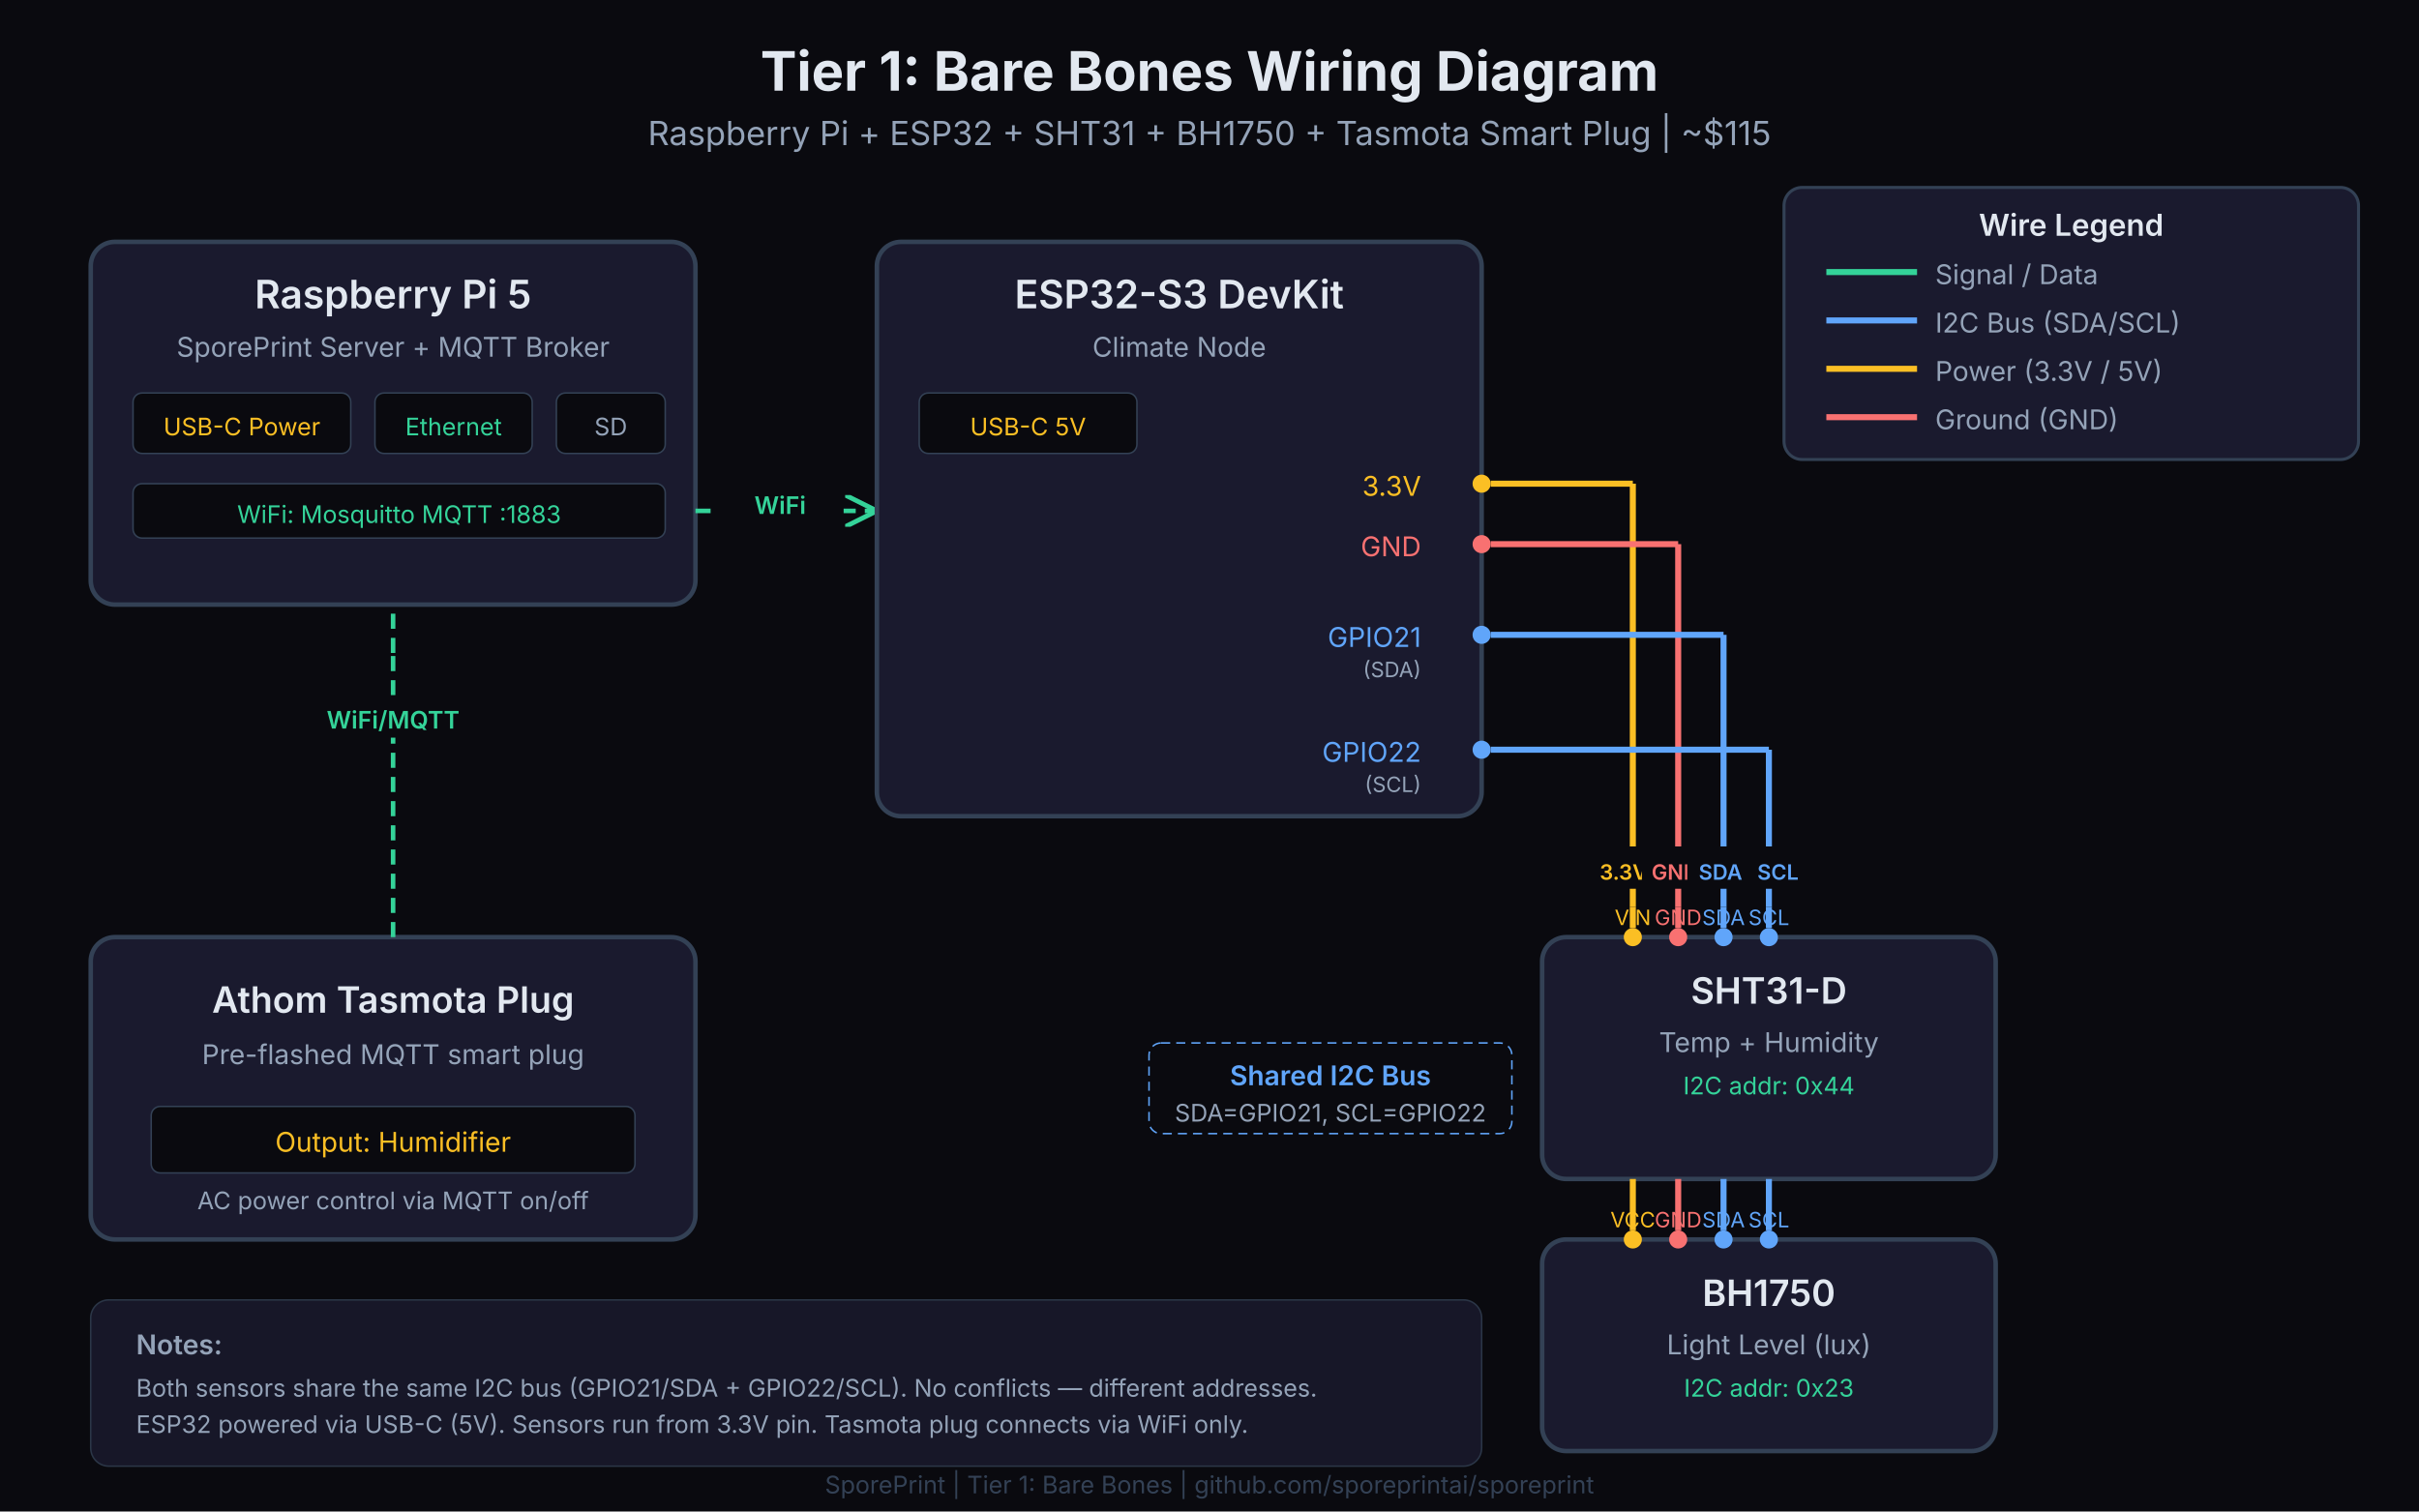
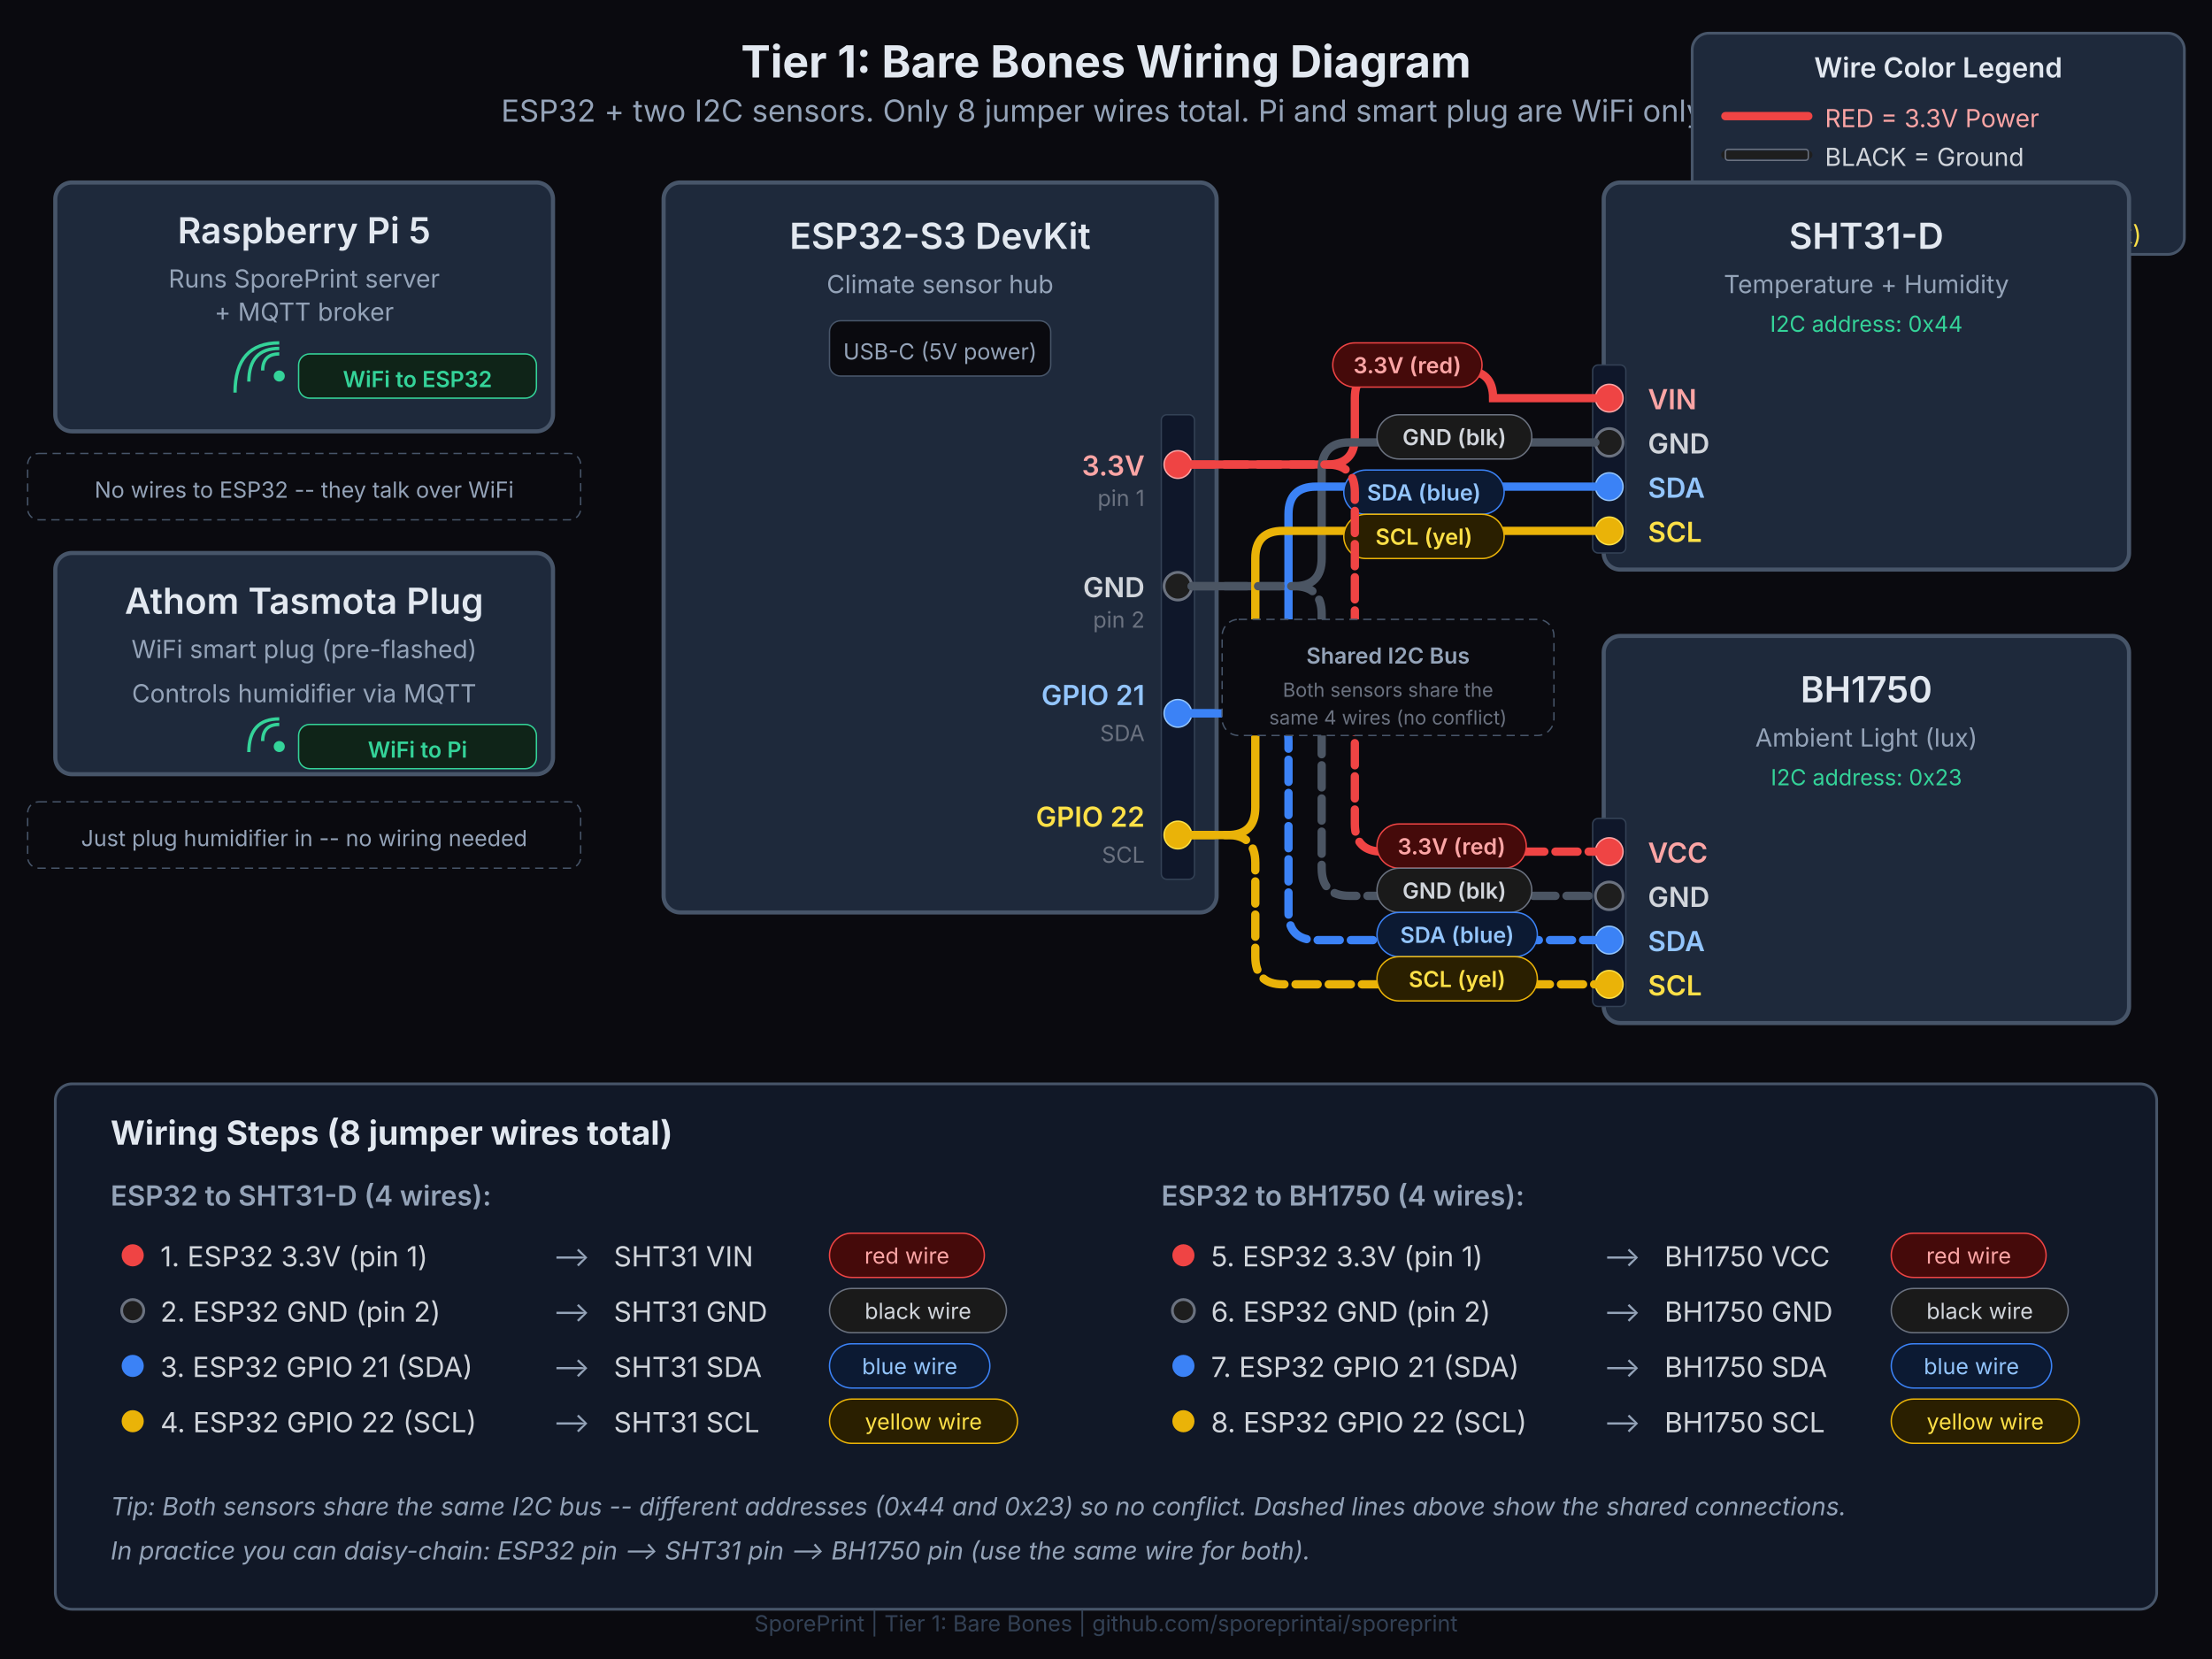
- <svg xmlns="http://www.w3.org/2000/svg" viewBox="0 0 800 500" width="800" height="500">
-   <defs>
-     <marker id="arrowR" viewBox="0 0 10 10" refX="10" refY="5" markerWidth="7" markerHeight="7" orient="auto">
-       <path d="M0,0 L10,5 L0,10" fill="none" stroke="#34d399" stroke-width="1.5" />
-     </marker>
-     <marker id="arrowRBlue" viewBox="0 0 10 10" refX="10" refY="5" markerWidth="7" markerHeight="7" orient="auto">
-       <path d="M0,0 L10,5 L0,10" fill="none" stroke="#60a5fa" stroke-width="1.5" />
-     </marker>
-   </defs>
-   <rect width="800" height="500" fill="#0a0a0f" />
-   <text x="400" y="30" text-anchor="middle" fill="#e2e8f0" font-family="system-ui, -apple-system, sans-serif" font-size="18" font-weight="700">Tier 1: Bare Bones Wiring Diagram</text>
-   <text x="400" y="48" text-anchor="middle" fill="#94a3b8" font-family="system-ui, -apple-system, sans-serif" font-size="11">Raspberry Pi + ESP32 + SHT31 + BH1750 + Tasmota Smart Plug  |  ~$115</text>
-   <rect x="590" y="62" width="190" height="90" rx="6" fill="#1a1a2e" stroke="#334155" stroke-width="1" />
-   <text x="685" y="78" text-anchor="middle" fill="#e2e8f0" font-family="system-ui, -apple-system, sans-serif" font-size="10" font-weight="600">Wire Legend</text>
-   <line x1="604" y1="90" x2="634" y2="90" stroke="#34d399" stroke-width="2" />
-   <text x="640" y="94" fill="#94a3b8" font-family="system-ui, -apple-system, sans-serif" font-size="9">Signal / Data</text>
-   <line x1="604" y1="106" x2="634" y2="106" stroke="#60a5fa" stroke-width="2" />
-   <text x="640" y="110" fill="#94a3b8" font-family="system-ui, -apple-system, sans-serif" font-size="9">I2C Bus (SDA/SCL)</text>
-   <line x1="604" y1="122" x2="634" y2="122" stroke="#fbbf24" stroke-width="2" />
-   <text x="640" y="126" fill="#94a3b8" font-family="system-ui, -apple-system, sans-serif" font-size="9">Power (3.3V / 5V)</text>
-   <line x1="604" y1="138" x2="634" y2="138" stroke="#f87171" stroke-width="2" />
-   <text x="640" y="142" fill="#94a3b8" font-family="system-ui, -apple-system, sans-serif" font-size="9">Ground (GND)</text>
-   <rect x="30" y="80" width="200" height="120" rx="8" fill="#1a1a2e" stroke="#334155" stroke-width="1.5" />
-   <text x="130" y="102" text-anchor="middle" fill="#e2e8f0" font-family="system-ui, -apple-system, sans-serif" font-size="13" font-weight="600">Raspberry Pi 5</text>
-   <text x="130" y="118" text-anchor="middle" fill="#94a3b8" font-family="system-ui, -apple-system, sans-serif" font-size="9">SporePrint Server + MQTT Broker</text>
-   <rect x="44" y="130" width="72" height="20" rx="3" fill="#0a0a0f" stroke="#334155" stroke-width="0.5" />
-   <text x="80" y="144" text-anchor="middle" fill="#fbbf24" font-family="system-ui, -apple-system, sans-serif" font-size="8">USB-C Power</text>
-   <rect x="124" y="130" width="52" height="20" rx="3" fill="#0a0a0f" stroke="#334155" stroke-width="0.5" />
-   <text x="150" y="144" text-anchor="middle" fill="#34d399" font-family="system-ui, -apple-system, sans-serif" font-size="8">Ethernet</text>
-   <rect x="184" y="130" width="36" height="20" rx="3" fill="#0a0a0f" stroke="#334155" stroke-width="0.5" />
-   <text x="202" y="144" text-anchor="middle" fill="#94a3b8" font-family="system-ui, -apple-system, sans-serif" font-size="8">SD</text>
-   <rect x="44" y="160" width="176" height="18" rx="3" fill="#0a0a0f" stroke="#334155" stroke-width="0.5" />
-   <text x="132" y="173" text-anchor="middle" fill="#34d399" font-family="system-ui, -apple-system, sans-serif" font-size="8">WiFi: Mosquitto MQTT :1883</text>
-   <line x1="230" y1="169" x2="290" y2="169" stroke="#34d399" stroke-width="1.5" stroke-dasharray="5,3" marker-end="url(#arrowR)" />
-   <rect x="237" y="159" width="42" height="14" rx="2" fill="#0a0a0f" />
-   <text x="258" y="170" text-anchor="middle" fill="#34d399" font-family="system-ui, -apple-system, sans-serif" font-size="8" font-weight="600">WiFi</text>
-   <rect x="290" y="80" width="200" height="190" rx="8" fill="#1a1a2e" stroke="#334155" stroke-width="1.5" />
-   <text x="390" y="102" text-anchor="middle" fill="#e2e8f0" font-family="system-ui, -apple-system, sans-serif" font-size="13" font-weight="600">ESP32-S3 DevKit</text>
-   <text x="390" y="118" text-anchor="middle" fill="#94a3b8" font-family="system-ui, -apple-system, sans-serif" font-size="9">Climate Node</text>
-   <rect x="304" y="130" width="72" height="20" rx="3" fill="#0a0a0f" stroke="#334155" stroke-width="0.5" />
-   <text x="340" y="144" text-anchor="middle" fill="#fbbf24" font-family="system-ui, -apple-system, sans-serif" font-size="8">USB-C 5V</text>
-   <circle cx="490" cy="160" r="3" fill="#fbbf24" />
-   <text x="470" y="164" text-anchor="end" fill="#fbbf24" font-family="system-ui, -apple-system, sans-serif" font-size="9">3.3V</text>
-   <circle cx="490" cy="180" r="3" fill="#f87171" />
-   <text x="470" y="184" text-anchor="end" fill="#f87171" font-family="system-ui, -apple-system, sans-serif" font-size="9">GND</text>
-   <circle cx="490" cy="210" r="3" fill="#60a5fa" />
-   <text x="470" y="214" text-anchor="end" fill="#60a5fa" font-family="system-ui, -apple-system, sans-serif" font-size="9">GPIO21</text>
-   <text x="470" y="224" text-anchor="end" fill="#94a3b8" font-family="system-ui, -apple-system, sans-serif" font-size="7">(SDA)</text>
-   <circle cx="490" cy="248" r="3" fill="#60a5fa" />
-   <text x="470" y="252" text-anchor="end" fill="#60a5fa" font-family="system-ui, -apple-system, sans-serif" font-size="9">GPIO22</text>
-   <text x="470" y="262" text-anchor="end" fill="#94a3b8" font-family="system-ui, -apple-system, sans-serif" font-size="7">(SCL)</text>
-   <line x1="493" y1="160" x2="540" y2="160" stroke="#fbbf24" stroke-width="2" />
-   <line x1="540" y1="160" x2="540" y2="300" stroke="#fbbf24" stroke-width="2" />
-   <line x1="493" y1="180" x2="555" y2="180" stroke="#f87171" stroke-width="2" />
-   <line x1="555" y1="180" x2="555" y2="300" stroke="#f87171" stroke-width="2" />
-   <line x1="493" y1="210" x2="570" y2="210" stroke="#60a5fa" stroke-width="2" />
-   <line x1="570" y1="210" x2="570" y2="300" stroke="#60a5fa" stroke-width="2" />
-   <line x1="493" y1="248" x2="585" y2="248" stroke="#60a5fa" stroke-width="2" />
-   <line x1="585" y1="248" x2="585" y2="300" stroke="#60a5fa" stroke-width="2" />
-   <rect x="523" y="280" width="28" height="14" rx="2" fill="#0a0a0f" />
-   <text x="537" y="291" text-anchor="middle" fill="#fbbf24" font-family="system-ui, -apple-system, sans-serif" font-size="7" font-weight="600">3.3V</text>
-   <rect x="543" y="280" width="22" height="14" rx="2" fill="#0a0a0f" />
-   <text x="554" y="291" text-anchor="middle" fill="#f87171" font-family="system-ui, -apple-system, sans-serif" font-size="7" font-weight="600">GND</text>
-   <rect x="558" y="280" width="22" height="14" rx="2" fill="#0a0a0f" />
-   <text x="569" y="291" text-anchor="middle" fill="#60a5fa" font-family="system-ui, -apple-system, sans-serif" font-size="7" font-weight="600">SDA</text>
-   <rect x="577" y="280" width="22" height="14" rx="2" fill="#0a0a0f" />
-   <text x="588" y="291" text-anchor="middle" fill="#60a5fa" font-family="system-ui, -apple-system, sans-serif" font-size="7" font-weight="600">SCL</text>
-   <rect x="510" y="310" width="150" height="80" rx="8" fill="#1a1a2e" stroke="#334155" stroke-width="1.5" />
-   <text x="585" y="332" text-anchor="middle" fill="#e2e8f0" font-family="system-ui, -apple-system, sans-serif" font-size="12" font-weight="600">SHT31-D</text>
-   <text x="585" y="348" text-anchor="middle" fill="#94a3b8" font-family="system-ui, -apple-system, sans-serif" font-size="9">Temp + Humidity</text>
-   <text x="585" y="362" text-anchor="middle" fill="#34d399" font-family="system-ui, -apple-system, sans-serif" font-size="8">I2C addr: 0x44</text>
-   <circle cx="540" cy="310" r="3" fill="#fbbf24" />
-   <text x="540" y="306" text-anchor="middle" fill="#fbbf24" font-family="system-ui, -apple-system, sans-serif" font-size="7">VIN</text>
-   <circle cx="555" cy="310" r="3" fill="#f87171" />
-   <text x="555" y="306" text-anchor="middle" fill="#f87171" font-family="system-ui, -apple-system, sans-serif" font-size="7">GND</text>
-   <circle cx="570" cy="310" r="3" fill="#60a5fa" />
-   <text x="570" y="306" text-anchor="middle" fill="#60a5fa" font-family="system-ui, -apple-system, sans-serif" font-size="7">SDA</text>
-   <circle cx="585" cy="310" r="3" fill="#60a5fa" />
-   <text x="585" y="306" text-anchor="middle" fill="#60a5fa" font-family="system-ui, -apple-system, sans-serif" font-size="7">SCL</text>
-   <line x1="540" y1="300" x2="540" y2="307" stroke="#fbbf24" stroke-width="2" />
-   <line x1="555" y1="300" x2="555" y2="307" stroke="#f87171" stroke-width="2" />
-   <line x1="570" y1="300" x2="570" y2="307" stroke="#60a5fa" stroke-width="2" />
-   <line x1="585" y1="300" x2="585" y2="307" stroke="#60a5fa" stroke-width="2" />
-   <rect x="510" y="410" width="150" height="70" rx="8" fill="#1a1a2e" stroke="#334155" stroke-width="1.5" />
-   <text x="585" y="432" text-anchor="middle" fill="#e2e8f0" font-family="system-ui, -apple-system, sans-serif" font-size="12" font-weight="600">BH1750</text>
-   <text x="585" y="448" text-anchor="middle" fill="#94a3b8" font-family="system-ui, -apple-system, sans-serif" font-size="9">Light Level (lux)</text>
-   <text x="585" y="462" text-anchor="middle" fill="#34d399" font-family="system-ui, -apple-system, sans-serif" font-size="8">I2C addr: 0x23</text>
-   <circle cx="540" cy="410" r="3" fill="#fbbf24" />
-   <text x="540" y="406" text-anchor="middle" fill="#fbbf24" font-family="system-ui, -apple-system, sans-serif" font-size="7">VCC</text>
-   <circle cx="555" cy="410" r="3" fill="#f87171" />
-   <text x="555" y="406" text-anchor="middle" fill="#f87171" font-family="system-ui, -apple-system, sans-serif" font-size="7">GND</text>
-   <circle cx="570" cy="410" r="3" fill="#60a5fa" />
-   <text x="570" y="406" text-anchor="middle" fill="#60a5fa" font-family="system-ui, -apple-system, sans-serif" font-size="7">SDA</text>
-   <circle cx="585" cy="410" r="3" fill="#60a5fa" />
-   <text x="585" y="406" text-anchor="middle" fill="#60a5fa" font-family="system-ui, -apple-system, sans-serif" font-size="7">SCL</text>
-   <line x1="540" y1="390" x2="540" y2="407" stroke="#fbbf24" stroke-width="2" />
-   <line x1="555" y1="390" x2="555" y2="407" stroke="#f87171" stroke-width="2" />
-   <line x1="570" y1="390" x2="570" y2="407" stroke="#60a5fa" stroke-width="2" />
-   <line x1="585" y1="390" x2="585" y2="407" stroke="#60a5fa" stroke-width="2" />
-   <rect x="380" y="345" width="120" height="30" rx="4" fill="#0a0a0f" stroke="#60a5fa" stroke-width="0.5" stroke-dasharray="3,2" />
-   <text x="440" y="359" text-anchor="middle" fill="#60a5fa" font-family="system-ui, -apple-system, sans-serif" font-size="9" font-weight="600">Shared I2C Bus</text>
-   <text x="440" y="371" text-anchor="middle" fill="#94a3b8" font-family="system-ui, -apple-system, sans-serif" font-size="8">SDA=GPIO21, SCL=GPIO22</text>
-   <rect x="30" y="310" width="200" height="100" rx="8" fill="#1a1a2e" stroke="#334155" stroke-width="1.5" />
-   <text x="130" y="335" text-anchor="middle" fill="#e2e8f0" font-family="system-ui, -apple-system, sans-serif" font-size="12" font-weight="600">Athom Tasmota Plug</text>
-   <text x="130" y="352" text-anchor="middle" fill="#94a3b8" font-family="system-ui, -apple-system, sans-serif" font-size="9">Pre-flashed MQTT smart plug</text>
-   <rect x="50" y="366" width="160" height="22" rx="3" fill="#0a0a0f" stroke="#334155" stroke-width="0.5" />
-   <text x="130" y="381" text-anchor="middle" fill="#fbbf24" font-family="system-ui, -apple-system, sans-serif" font-size="9">Output: Humidifier</text>
-   <text x="130" y="400" text-anchor="middle" fill="#94a3b8" font-family="system-ui, -apple-system, sans-serif" font-size="8">AC power control via MQTT on/off</text>
-   <line x1="130" y1="310" x2="130" y2="216" stroke="#34d399" stroke-width="1.5" stroke-dasharray="5,3" />
-   <line x1="130" y1="216" x2="130" y2="200" stroke="#34d399" stroke-width="1.5" stroke-dasharray="5,3" />
-   <rect x="99" y="230" width="62" height="14" rx="2" fill="#0a0a0f" />
-   <text x="130" y="241" text-anchor="middle" fill="#34d399" font-family="system-ui, -apple-system, sans-serif" font-size="8" font-weight="600">WiFi/MQTT</text>
-   <rect x="30" y="430" width="460" height="55" rx="6" fill="#1a1a2e" stroke="#334155" stroke-width="0.5" opacity="0.8" />
-   <text x="45" y="448" fill="#94a3b8" font-family="system-ui, -apple-system, sans-serif" font-size="9" font-weight="600">Notes:</text>
-   <text x="45" y="462" fill="#94a3b8" font-family="system-ui, -apple-system, sans-serif" font-size="8">Both sensors share the same I2C bus (GPIO21/SDA + GPIO22/SCL). No conflicts — different addresses.</text>
-   <text x="45" y="474" fill="#94a3b8" font-family="system-ui, -apple-system, sans-serif" font-size="8">ESP32 powered via USB-C (5V). Sensors run from 3.3V pin. Tasmota plug connects via WiFi only.</text>
-   <text x="400" y="494" text-anchor="middle" fill="#334155" font-family="system-ui, -apple-system, sans-serif" font-size="8">SporePrint  |  Tier 1: Bare Bones  |  github.com/sporeprintai/sporeprint</text>
+ <svg xmlns="http://www.w3.org/2000/svg" viewBox="0 0 800 600" width="800" height="600">
+   <rect width="800" height="600" fill="#0a0a0f" />
+   <text x="400" y="28" text-anchor="middle" fill="#e2e8f0" font-family="system-ui, -apple-system, sans-serif" font-size="16" font-weight="700">Tier 1: Bare Bones Wiring Diagram</text>
+   <text x="400" y="44" text-anchor="middle" fill="#94a3b8" font-family="system-ui, -apple-system, sans-serif" font-size="11">ESP32 + two I2C sensors. Only 8 jumper wires total. Pi and smart plug are WiFi only.</text>
+   <rect x="612" y="12" width="178" height="80" rx="6" fill="#1e293b" stroke="#475569" stroke-width="1" />
+   <text x="701" y="28" text-anchor="middle" fill="#e2e8f0" font-family="system-ui, -apple-system, sans-serif" font-size="10" font-weight="600">Wire Color Legend</text>
+   <line x1="624" y1="42" x2="654" y2="42" stroke="#ef4444" stroke-width="3" stroke-linecap="round" />
+   <text x="660" y="46" fill="#fca5a5" font-family="system-ui, -apple-system, sans-serif" font-size="9">RED = 3.3V Power</text>
+   <line x1="624" y1="56" x2="654" y2="56" stroke="#1e1e1e" stroke-width="3" stroke-linecap="round" />
+   <rect x="624" y="54" width="30" height="4" rx="1" fill="none" stroke="#6b7280" stroke-width="0.5" />
+   <text x="660" y="60" fill="#d1d5db" font-family="system-ui, -apple-system, sans-serif" font-size="9">BLACK = Ground</text>
+   <line x1="624" y1="70" x2="654" y2="70" stroke="#3b82f6" stroke-width="3" stroke-linecap="round" />
+   <text x="660" y="74" fill="#93c5fd" font-family="system-ui, -apple-system, sans-serif" font-size="9">BLUE = SDA (I2C data)</text>
+   <line x1="624" y1="84" x2="654" y2="84" stroke="#eab308" stroke-width="3" stroke-linecap="round" />
+   <text x="660" y="88" fill="#fde047" font-family="system-ui, -apple-system, sans-serif" font-size="9">YELLOW = SCL (I2C clock)</text>
+   <rect x="20" y="66" width="180" height="90" rx="6" fill="#1e293b" stroke="#475569" stroke-width="1.5" />
+   <text x="110" y="88" text-anchor="middle" fill="#e2e8f0" font-family="system-ui, -apple-system, sans-serif" font-size="13" font-weight="600">Raspberry Pi 5</text>
+   <text x="110" y="104" text-anchor="middle" fill="#94a3b8" font-family="system-ui, -apple-system, sans-serif" font-size="9">Runs SporePrint server</text>
+   <text x="110" y="116" text-anchor="middle" fill="#94a3b8" font-family="system-ui, -apple-system, sans-serif" font-size="9">+ MQTT broker</text>
+   <path d="M 95 134 Q 95 128 101 128" fill="none" stroke="#34d399" stroke-width="1.2" />
+   <path d="M 90 138 Q 90 126 101 126" fill="none" stroke="#34d399" stroke-width="1.2" />
+   <path d="M 85 142 Q 85 124 101 124" fill="none" stroke="#34d399" stroke-width="1.2" />
+   <circle cx="101" cy="136" r="2" fill="#34d399" />
+   <rect x="108" y="128" width="86" height="16" rx="4" fill="#0f2418" stroke="#34d399" stroke-width="0.5" />
+   <text x="151" y="140" text-anchor="middle" fill="#34d399" font-family="system-ui, -apple-system, sans-serif" font-size="8" font-weight="600">WiFi to ESP32</text>
+   <rect x="10" y="164" width="200" height="24" rx="4" fill="#0a0a0f" stroke="#475569" stroke-width="0.5" stroke-dasharray="3,2" />
+   <text x="110" y="180" text-anchor="middle" fill="#94a3b8" font-family="system-ui, -apple-system, sans-serif" font-size="8">No wires to ESP32 -- they talk over WiFi</text>
+   <rect x="20" y="200" width="180" height="80" rx="6" fill="#1e293b" stroke="#475569" stroke-width="1.5" />
+   <text x="110" y="222" text-anchor="middle" fill="#e2e8f0" font-family="system-ui, -apple-system, sans-serif" font-size="13" font-weight="600">Athom Tasmota Plug</text>
+   <text x="110" y="238" text-anchor="middle" fill="#94a3b8" font-family="system-ui, -apple-system, sans-serif" font-size="9">WiFi smart plug (pre-flashed)</text>
+   <text x="110" y="254" text-anchor="middle" fill="#94a3b8" font-family="system-ui, -apple-system, sans-serif" font-size="9">Controls humidifier via MQTT</text>
+   <path d="M 95 268 Q 95 262 101 262" fill="none" stroke="#34d399" stroke-width="1.2" />
+   <path d="M 90 272 Q 90 260 101 260" fill="none" stroke="#34d399" stroke-width="1.2" />
+   <circle cx="101" cy="270" r="2" fill="#34d399" />
+   <rect x="108" y="262" width="86" height="16" rx="4" fill="#0f2418" stroke="#34d399" stroke-width="0.5" />
+   <text x="151" y="274" text-anchor="middle" fill="#34d399" font-family="system-ui, -apple-system, sans-serif" font-size="8" font-weight="600">WiFi to Pi</text>
+   <rect x="10" y="290" width="200" height="24" rx="4" fill="#0a0a0f" stroke="#475569" stroke-width="0.5" stroke-dasharray="3,2" />
+   <text x="110" y="306" text-anchor="middle" fill="#94a3b8" font-family="system-ui, -apple-system, sans-serif" font-size="8">Just plug humidifier in -- no wiring needed</text>
+   <rect x="240" y="66" width="200" height="264" rx="6" fill="#1e293b" stroke="#475569" stroke-width="1.5" />
+   <text x="340" y="90" text-anchor="middle" fill="#e2e8f0" font-family="system-ui, -apple-system, sans-serif" font-size="13" font-weight="600">ESP32-S3 DevKit</text>
+   <text x="340" y="106" text-anchor="middle" fill="#94a3b8" font-family="system-ui, -apple-system, sans-serif" font-size="9">Climate sensor hub</text>
+   <rect x="300" y="116" width="80" height="20" rx="4" fill="#0a0a0f" stroke="#475569" stroke-width="0.5" />
+   <text x="340" y="130" text-anchor="middle" fill="#94a3b8" font-family="system-ui, -apple-system, sans-serif" font-size="8">USB-C (5V power)</text>
+   <rect x="420" y="150" width="12" height="168" rx="2" fill="#0f172a" stroke="#334155" stroke-width="0.5" />
+   <circle cx="426" cy="168" r="5" fill="#ef4444" stroke="#fca5a5" stroke-width="0.5" />
+   <text x="414" y="172" text-anchor="end" fill="#fca5a5" font-family="system-ui, -apple-system, sans-serif" font-size="10" font-weight="600">3.3V</text>
+   <text x="414" y="183" text-anchor="end" fill="#6b7280" font-family="system-ui, -apple-system, sans-serif" font-size="8">pin 1</text>
+   <circle cx="426" cy="212" r="5" fill="#1e1e1e" stroke="#6b7280" stroke-width="1" />
+   <text x="414" y="216" text-anchor="end" fill="#d1d5db" font-family="system-ui, -apple-system, sans-serif" font-size="10" font-weight="600">GND</text>
+   <text x="414" y="227" text-anchor="end" fill="#6b7280" font-family="system-ui, -apple-system, sans-serif" font-size="8">pin 2</text>
+   <circle cx="426" cy="258" r="5" fill="#3b82f6" stroke="#93c5fd" stroke-width="0.5" />
+   <text x="414" y="255" text-anchor="end" fill="#93c5fd" font-family="system-ui, -apple-system, sans-serif" font-size="10" font-weight="600">GPIO 21</text>
+   <text x="414" y="268" text-anchor="end" fill="#6b7280" font-family="system-ui, -apple-system, sans-serif" font-size="8">SDA</text>
+   <circle cx="426" cy="302" r="5" fill="#eab308" stroke="#fde047" stroke-width="0.5" />
+   <text x="414" y="299" text-anchor="end" fill="#fde047" font-family="system-ui, -apple-system, sans-serif" font-size="10" font-weight="600">GPIO 22</text>
+   <text x="414" y="312" text-anchor="end" fill="#6b7280" font-family="system-ui, -apple-system, sans-serif" font-size="8">SCL</text>
+   <rect x="580" y="66" width="190" height="140" rx="6" fill="#1e293b" stroke="#475569" stroke-width="1.5" />
+   <text x="675" y="90" text-anchor="middle" fill="#e2e8f0" font-family="system-ui, -apple-system, sans-serif" font-size="13" font-weight="600">SHT31-D</text>
+   <text x="675" y="106" text-anchor="middle" fill="#94a3b8" font-family="system-ui, -apple-system, sans-serif" font-size="9">Temperature + Humidity</text>
+   <text x="675" y="120" text-anchor="middle" fill="#34d399" font-family="system-ui, -apple-system, sans-serif" font-size="8">I2C address: 0x44</text>
+   <rect x="576" y="132" width="12" height="68" rx="2" fill="#0f172a" stroke="#334155" stroke-width="0.5" />
+   <circle cx="582" cy="144" r="5" fill="#ef4444" stroke="#fca5a5" stroke-width="0.5" />
+   <text x="596" y="148" fill="#fca5a5" font-family="system-ui, -apple-system, sans-serif" font-size="10" font-weight="600">VIN</text>
+   <circle cx="582" cy="160" r="5" fill="#1e1e1e" stroke="#6b7280" stroke-width="1" />
+   <text x="596" y="164" fill="#d1d5db" font-family="system-ui, -apple-system, sans-serif" font-size="10" font-weight="600">GND</text>
+   <circle cx="582" cy="176" r="5" fill="#3b82f6" stroke="#93c5fd" stroke-width="0.5" />
+   <text x="596" y="180" fill="#93c5fd" font-family="system-ui, -apple-system, sans-serif" font-size="10" font-weight="600">SDA</text>
+   <circle cx="582" cy="192" r="5" fill="#eab308" stroke="#fde047" stroke-width="0.5" />
+   <text x="596" y="196" fill="#fde047" font-family="system-ui, -apple-system, sans-serif" font-size="10" font-weight="600">SCL</text>
+   <rect x="580" y="230" width="190" height="140" rx="6" fill="#1e293b" stroke="#475569" stroke-width="1.5" />
+   <text x="675" y="254" text-anchor="middle" fill="#e2e8f0" font-family="system-ui, -apple-system, sans-serif" font-size="13" font-weight="600">BH1750</text>
+   <text x="675" y="270" text-anchor="middle" fill="#94a3b8" font-family="system-ui, -apple-system, sans-serif" font-size="9">Ambient Light (lux)</text>
+   <text x="675" y="284" text-anchor="middle" fill="#34d399" font-family="system-ui, -apple-system, sans-serif" font-size="8">I2C address: 0x23</text>
+   <rect x="576" y="296" width="12" height="68" rx="2" fill="#0f172a" stroke="#334155" stroke-width="0.5" />
+   <circle cx="582" cy="308" r="5" fill="#ef4444" stroke="#fca5a5" stroke-width="0.5" />
+   <text x="596" y="312" fill="#fca5a5" font-family="system-ui, -apple-system, sans-serif" font-size="10" font-weight="600">VCC</text>
+   <circle cx="582" cy="324" r="5" fill="#1e1e1e" stroke="#6b7280" stroke-width="1" />
+   <text x="596" y="328" fill="#d1d5db" font-family="system-ui, -apple-system, sans-serif" font-size="10" font-weight="600">GND</text>
+   <circle cx="582" cy="340" r="5" fill="#3b82f6" stroke="#93c5fd" stroke-width="0.5" />
+   <text x="596" y="344" fill="#93c5fd" font-family="system-ui, -apple-system, sans-serif" font-size="10" font-weight="600">SDA</text>
+   <circle cx="582" cy="356" r="5" fill="#eab308" stroke="#fde047" stroke-width="0.5" />
+   <text x="596" y="360" fill="#fde047" font-family="system-ui, -apple-system, sans-serif" font-size="10" font-weight="600">SCL</text>
+   <path d="M 431 168 L 480 168 Q 490 168 490 158 L 490 144 Q 490 134 500 134 L 530 134 Q 540 134 540 144 L 540 144 L 577 144" fill="none" stroke="#ef4444" stroke-width="3" stroke-linecap="round" />
+   <rect x="482" y="124" width="54" height="16" rx="8" fill="#450a0a" stroke="#ef4444" stroke-width="0.5" />
+   <text x="509" y="135" text-anchor="middle" fill="#fca5a5" font-family="system-ui, -apple-system, sans-serif" font-size="8" font-weight="600">3.3V (red)</text>
+   <path d="M 431 212 L 468 212 Q 478 212 478 202 L 478 170 Q 478 160 488 160 L 550 160 Q 560 160 560 160 L 577 160" fill="none" stroke="#4b5563" stroke-width="3" stroke-linecap="round" />
+   <rect x="498" y="150" width="56" height="16" rx="8" fill="#1a1a1a" stroke="#6b7280" stroke-width="0.5" />
+   <text x="526" y="161" text-anchor="middle" fill="#d1d5db" font-family="system-ui, -apple-system, sans-serif" font-size="8" font-weight="600">GND (blk)</text>
+   <path d="M 431 258 L 456 258 Q 466 258 466 248 L 466 186 Q 466 176 476 176 L 577 176" fill="none" stroke="#3b82f6" stroke-width="3" stroke-linecap="round" />
+   <rect x="486" y="170" width="58" height="16" rx="8" fill="#0c1a33" stroke="#3b82f6" stroke-width="0.5" />
+   <text x="515" y="181" text-anchor="middle" fill="#93c5fd" font-family="system-ui, -apple-system, sans-serif" font-size="8" font-weight="600">SDA (blue)</text>
+   <path d="M 431 302 L 444 302 Q 454 302 454 292 L 454 202 Q 454 192 464 192 L 577 192" fill="none" stroke="#eab308" stroke-width="3" stroke-linecap="round" />
+   <rect x="486" y="186" width="58" height="16" rx="8" fill="#2a1f00" stroke="#eab308" stroke-width="0.5" />
+   <text x="515" y="197" text-anchor="middle" fill="#fde047" font-family="system-ui, -apple-system, sans-serif" font-size="8" font-weight="600">SCL (yel)</text>
+   <path d="M 431 168 L 480 168 Q 490 168 490 178 L 490 298 Q 490 308 500 308 L 577 308" fill="none" stroke="#ef4444" stroke-width="3" stroke-linecap="round" stroke-dasharray="8,4" />
+   <rect x="498" y="298" width="54" height="16" rx="8" fill="#450a0a" stroke="#ef4444" stroke-width="0.5" />
+   <text x="525" y="309" text-anchor="middle" fill="#fca5a5" font-family="system-ui, -apple-system, sans-serif" font-size="8" font-weight="600">3.3V (red)</text>
+   <path d="M 431 212 L 468 212 Q 478 212 478 222 L 478 314 Q 478 324 488 324 L 577 324" fill="none" stroke="#4b5563" stroke-width="3" stroke-linecap="round" stroke-dasharray="8,4" />
+   <rect x="498" y="314" width="56" height="16" rx="8" fill="#1a1a1a" stroke="#6b7280" stroke-width="0.5" />
+   <text x="526" y="325" text-anchor="middle" fill="#d1d5db" font-family="system-ui, -apple-system, sans-serif" font-size="8" font-weight="600">GND (blk)</text>
+   <path d="M 431 258 L 456 258 Q 466 258 466 268 L 466 330 Q 466 340 476 340 L 577 340" fill="none" stroke="#3b82f6" stroke-width="3" stroke-linecap="round" stroke-dasharray="8,4" />
+   <rect x="498" y="330" width="58" height="16" rx="8" fill="#0c1a33" stroke="#3b82f6" stroke-width="0.5" />
+   <text x="527" y="341" text-anchor="middle" fill="#93c5fd" font-family="system-ui, -apple-system, sans-serif" font-size="8" font-weight="600">SDA (blue)</text>
+   <path d="M 431 302 L 444 302 Q 454 302 454 312 L 454 346 Q 454 356 464 356 L 577 356" fill="none" stroke="#eab308" stroke-width="3" stroke-linecap="round" stroke-dasharray="8,4" />
+   <rect x="498" y="346" width="58" height="16" rx="8" fill="#2a1f00" stroke="#eab308" stroke-width="0.5" />
+   <text x="527" y="357" text-anchor="middle" fill="#fde047" font-family="system-ui, -apple-system, sans-serif" font-size="8" font-weight="600">SCL (yel)</text>
+   <rect x="442" y="224" width="120" height="42" rx="6" fill="#0a0a0f" stroke="#475569" stroke-width="0.5" stroke-dasharray="3,2" />
+   <text x="502" y="240" text-anchor="middle" fill="#94a3b8" font-family="system-ui, -apple-system, sans-serif" font-size="8" font-weight="600">Shared I2C Bus</text>
+   <text x="502" y="252" text-anchor="middle" fill="#6b7280" font-family="system-ui, -apple-system, sans-serif" font-size="7">Both sensors share the</text>
+   <text x="502" y="262" text-anchor="middle" fill="#6b7280" font-family="system-ui, -apple-system, sans-serif" font-size="7">same 4 wires (no conflict)</text>
+   <rect x="20" y="392" width="760" height="190" rx="6" fill="#111827" stroke="#475569" stroke-width="1" />
+   <text x="40" y="414" fill="#e2e8f0" font-family="system-ui, -apple-system, sans-serif" font-size="12" font-weight="700">Wiring Steps (8 jumper wires total)</text>
+   <text x="40" y="436" fill="#94a3b8" font-family="system-ui, -apple-system, sans-serif" font-size="10" font-weight="600">ESP32 to SHT31-D (4 wires):</text>
+   <circle cx="48" cy="454" r="4" fill="#ef4444" />
+   <text x="58" y="458" fill="#d1d5db" font-family="system-ui, -apple-system, sans-serif" font-size="10">1. ESP32 3.3V (pin 1)</text>
+   <text x="200" y="458" fill="#94a3b8" font-family="system-ui, -apple-system, sans-serif" font-size="10">--&gt;</text>
+   <text x="222" y="458" fill="#d1d5db" font-family="system-ui, -apple-system, sans-serif" font-size="10">SHT31 VIN</text>
+   <rect x="300" y="446" width="56" height="16" rx="8" fill="#450a0a" stroke="#ef4444" stroke-width="0.5" />
+   <text x="328" y="457" text-anchor="middle" fill="#fca5a5" font-family="system-ui, -apple-system, sans-serif" font-size="8">red wire</text>
+   <circle cx="48" cy="474" r="4" fill="#1e1e1e" stroke="#6b7280" stroke-width="1" />
+   <text x="58" y="478" fill="#d1d5db" font-family="system-ui, -apple-system, sans-serif" font-size="10">2. ESP32 GND (pin 2)</text>
+   <text x="200" y="478" fill="#94a3b8" font-family="system-ui, -apple-system, sans-serif" font-size="10">--&gt;</text>
+   <text x="222" y="478" fill="#d1d5db" font-family="system-ui, -apple-system, sans-serif" font-size="10">SHT31 GND</text>
+   <rect x="300" y="466" width="64" height="16" rx="8" fill="#1a1a1a" stroke="#6b7280" stroke-width="0.5" />
+   <text x="332" y="477" text-anchor="middle" fill="#d1d5db" font-family="system-ui, -apple-system, sans-serif" font-size="8">black wire</text>
+   <circle cx="48" cy="494" r="4" fill="#3b82f6" />
+   <text x="58" y="498" fill="#d1d5db" font-family="system-ui, -apple-system, sans-serif" font-size="10">3. ESP32 GPIO 21 (SDA)</text>
+   <text x="200" y="498" fill="#94a3b8" font-family="system-ui, -apple-system, sans-serif" font-size="10">--&gt;</text>
+   <text x="222" y="498" fill="#d1d5db" font-family="system-ui, -apple-system, sans-serif" font-size="10">SHT31 SDA</text>
+   <rect x="300" y="486" width="58" height="16" rx="8" fill="#0c1a33" stroke="#3b82f6" stroke-width="0.5" />
+   <text x="329" y="497" text-anchor="middle" fill="#93c5fd" font-family="system-ui, -apple-system, sans-serif" font-size="8">blue wire</text>
+   <circle cx="48" cy="514" r="4" fill="#eab308" />
+   <text x="58" y="518" fill="#d1d5db" font-family="system-ui, -apple-system, sans-serif" font-size="10">4. ESP32 GPIO 22 (SCL)</text>
+   <text x="200" y="518" fill="#94a3b8" font-family="system-ui, -apple-system, sans-serif" font-size="10">--&gt;</text>
+   <text x="222" y="518" fill="#d1d5db" font-family="system-ui, -apple-system, sans-serif" font-size="10">SHT31 SCL</text>
+   <rect x="300" y="506" width="68" height="16" rx="8" fill="#2a1f00" stroke="#eab308" stroke-width="0.5" />
+   <text x="334" y="517" text-anchor="middle" fill="#fde047" font-family="system-ui, -apple-system, sans-serif" font-size="8">yellow wire</text>
+   <text x="420" y="436" fill="#94a3b8" font-family="system-ui, -apple-system, sans-serif" font-size="10" font-weight="600">ESP32 to BH1750 (4 wires):</text>
+   <circle cx="428" cy="454" r="4" fill="#ef4444" />
+   <text x="438" y="458" fill="#d1d5db" font-family="system-ui, -apple-system, sans-serif" font-size="10">5. ESP32 3.3V (pin 1)</text>
+   <text x="580" y="458" fill="#94a3b8" font-family="system-ui, -apple-system, sans-serif" font-size="10">--&gt;</text>
+   <text x="602" y="458" fill="#d1d5db" font-family="system-ui, -apple-system, sans-serif" font-size="10">BH1750 VCC</text>
+   <rect x="684" y="446" width="56" height="16" rx="8" fill="#450a0a" stroke="#ef4444" stroke-width="0.5" />
+   <text x="712" y="457" text-anchor="middle" fill="#fca5a5" font-family="system-ui, -apple-system, sans-serif" font-size="8">red wire</text>
+   <circle cx="428" cy="474" r="4" fill="#1e1e1e" stroke="#6b7280" stroke-width="1" />
+   <text x="438" y="478" fill="#d1d5db" font-family="system-ui, -apple-system, sans-serif" font-size="10">6. ESP32 GND (pin 2)</text>
+   <text x="580" y="478" fill="#94a3b8" font-family="system-ui, -apple-system, sans-serif" font-size="10">--&gt;</text>
+   <text x="602" y="478" fill="#d1d5db" font-family="system-ui, -apple-system, sans-serif" font-size="10">BH1750 GND</text>
+   <rect x="684" y="466" width="64" height="16" rx="8" fill="#1a1a1a" stroke="#6b7280" stroke-width="0.5" />
+   <text x="716" y="477" text-anchor="middle" fill="#d1d5db" font-family="system-ui, -apple-system, sans-serif" font-size="8">black wire</text>
+   <circle cx="428" cy="494" r="4" fill="#3b82f6" />
+   <text x="438" y="498" fill="#d1d5db" font-family="system-ui, -apple-system, sans-serif" font-size="10">7. ESP32 GPIO 21 (SDA)</text>
+   <text x="580" y="498" fill="#94a3b8" font-family="system-ui, -apple-system, sans-serif" font-size="10">--&gt;</text>
+   <text x="602" y="498" fill="#d1d5db" font-family="system-ui, -apple-system, sans-serif" font-size="10">BH1750 SDA</text>
+   <rect x="684" y="486" width="58" height="16" rx="8" fill="#0c1a33" stroke="#3b82f6" stroke-width="0.5" />
+   <text x="713" y="497" text-anchor="middle" fill="#93c5fd" font-family="system-ui, -apple-system, sans-serif" font-size="8">blue wire</text>
+   <circle cx="428" cy="514" r="4" fill="#eab308" />
+   <text x="438" y="518" fill="#d1d5db" font-family="system-ui, -apple-system, sans-serif" font-size="10">8. ESP32 GPIO 22 (SCL)</text>
+   <text x="580" y="518" fill="#94a3b8" font-family="system-ui, -apple-system, sans-serif" font-size="10">--&gt;</text>
+   <text x="602" y="518" fill="#d1d5db" font-family="system-ui, -apple-system, sans-serif" font-size="10">BH1750 SCL</text>
+   <rect x="684" y="506" width="68" height="16" rx="8" fill="#2a1f00" stroke="#eab308" stroke-width="0.5" />
+   <text x="718" y="517" text-anchor="middle" fill="#fde047" font-family="system-ui, -apple-system, sans-serif" font-size="8">yellow wire</text>
+   <text x="40" y="548" fill="#94a3b8" font-family="system-ui, -apple-system, sans-serif" font-size="9" font-style="italic">Tip: Both sensors share the same I2C bus -- different addresses (0x44 and 0x23) so no conflict. Dashed lines above show the shared connections.</text>
+   <text x="40" y="564" fill="#94a3b8" font-family="system-ui, -apple-system, sans-serif" font-size="9" font-style="italic">In practice you can daisy-chain: ESP32 pin --&gt; SHT31 pin --&gt; BH1750 pin (use the same wire for both).</text>
+   <text x="400" y="590" text-anchor="middle" fill="#334155" font-family="system-ui, -apple-system, sans-serif" font-size="8">SporePrint  |  Tier 1: Bare Bones  |  github.com/sporeprintai/sporeprint</text>
</svg>
